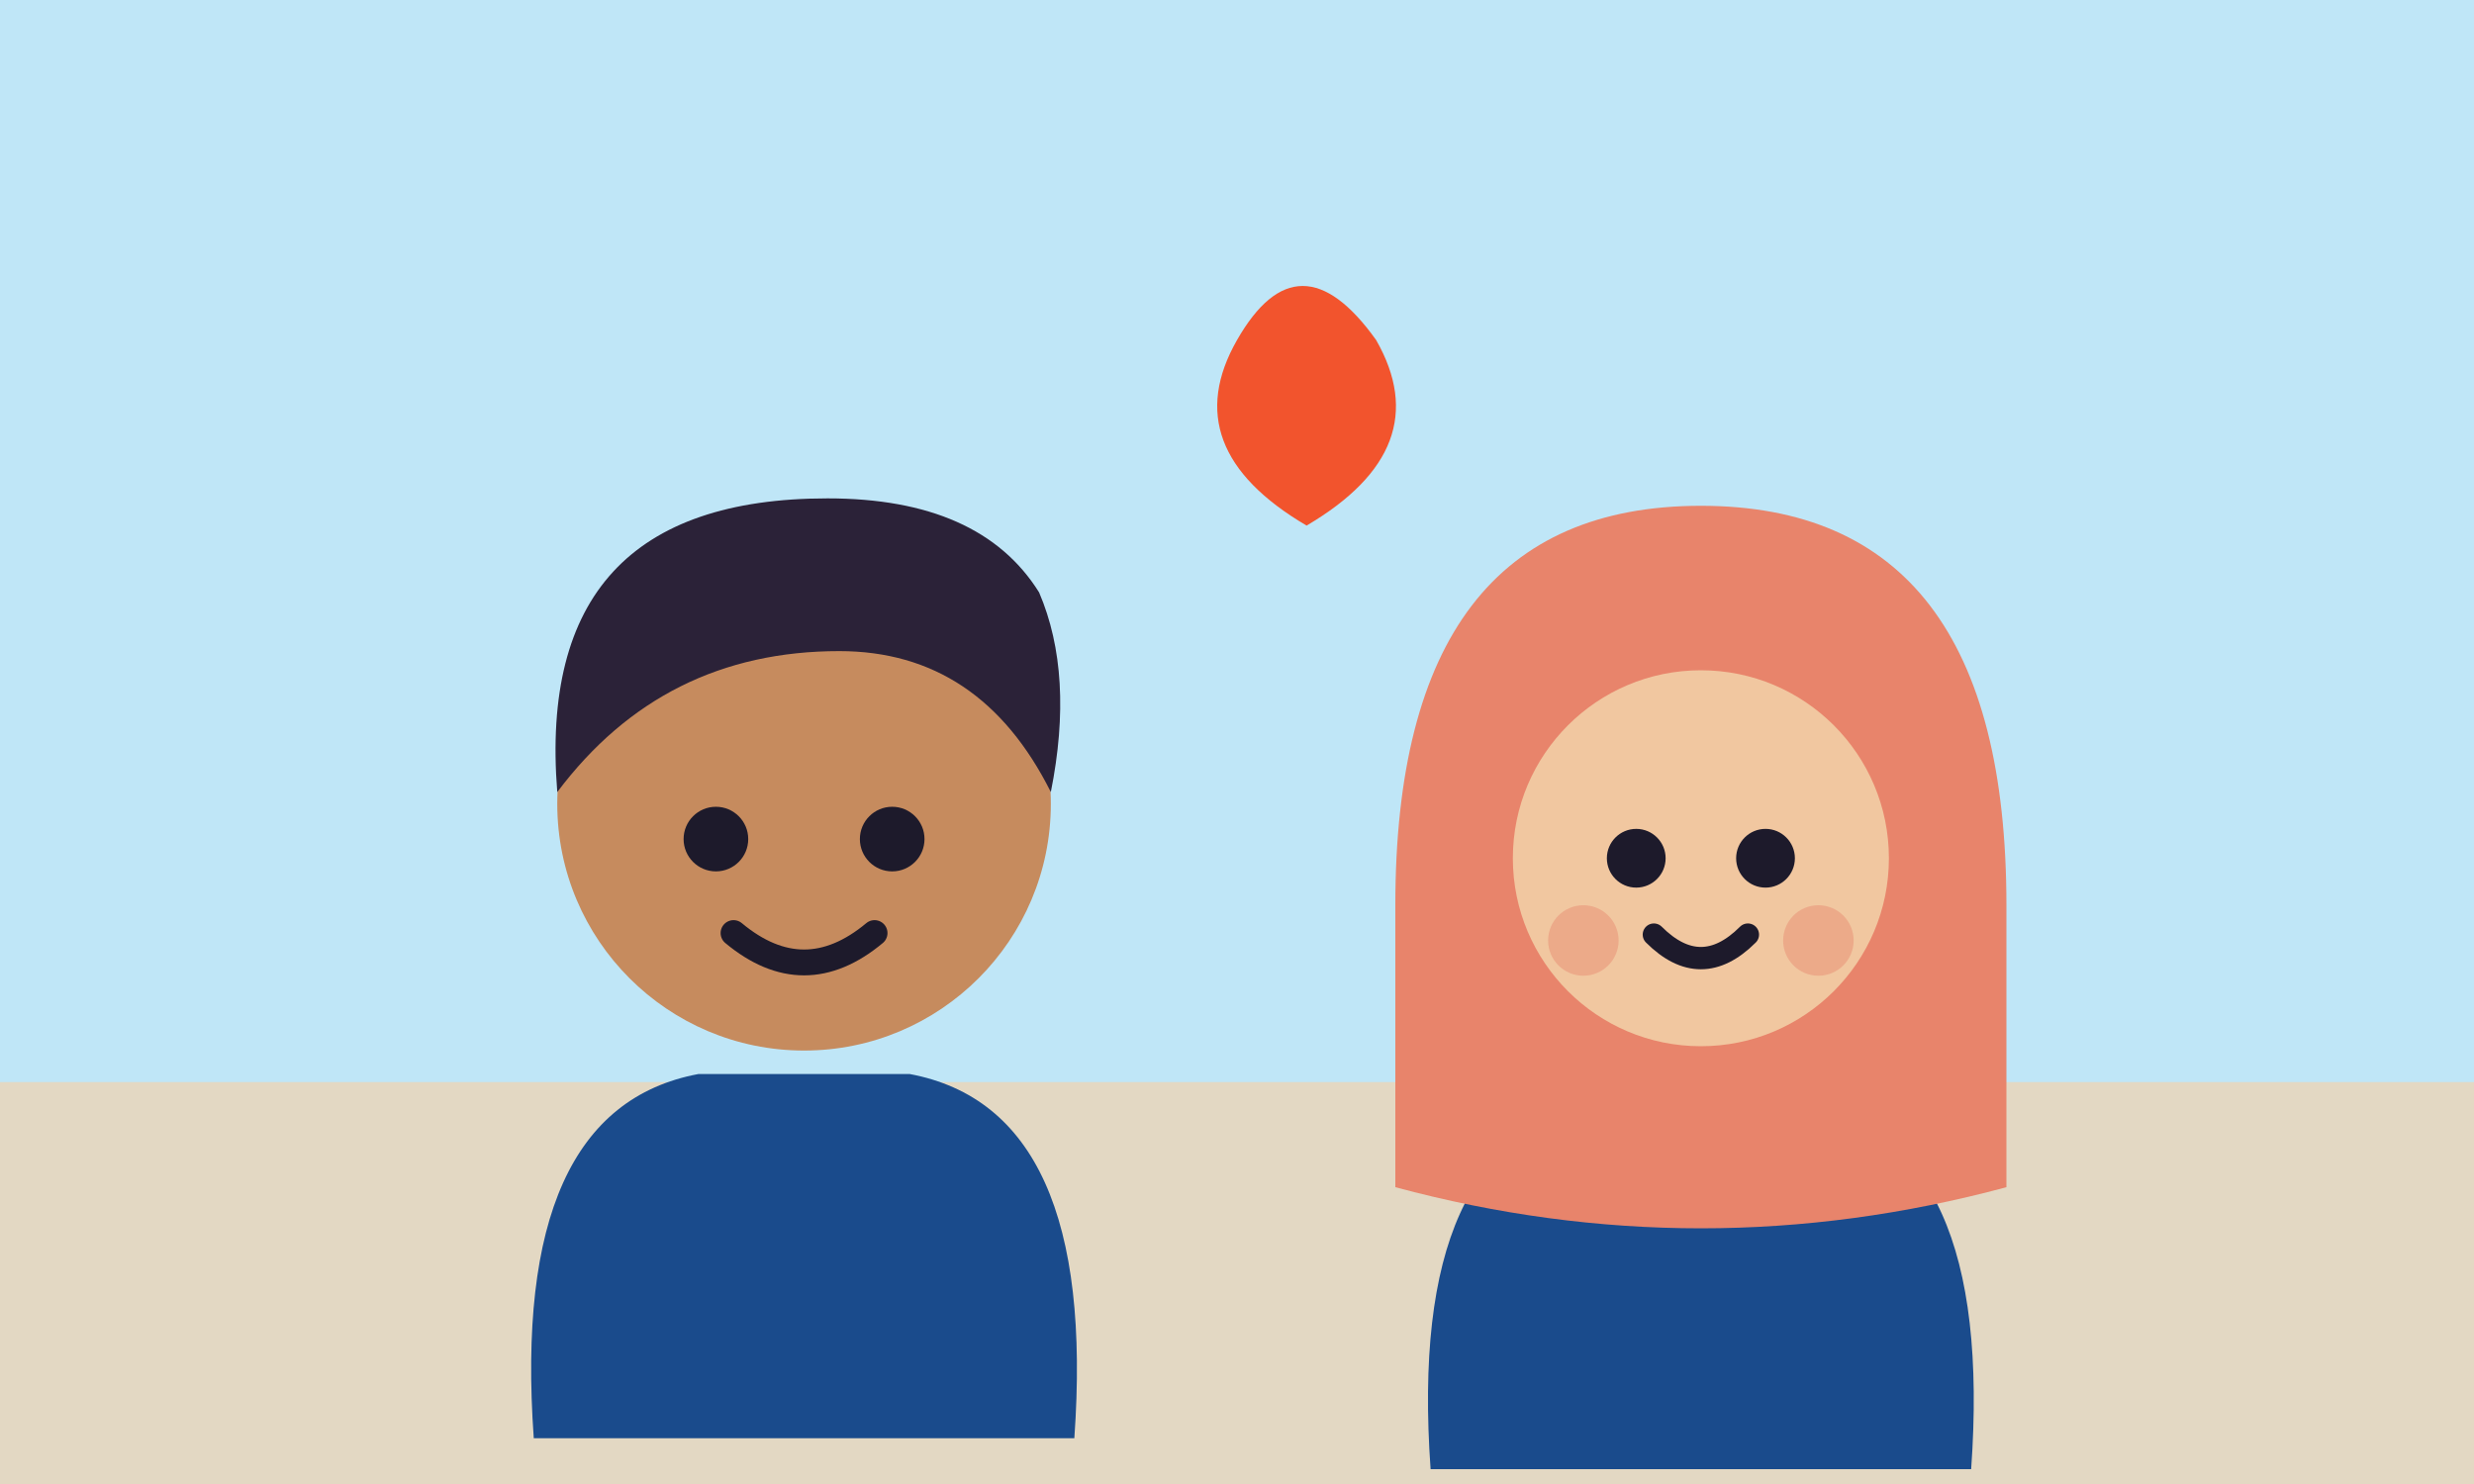
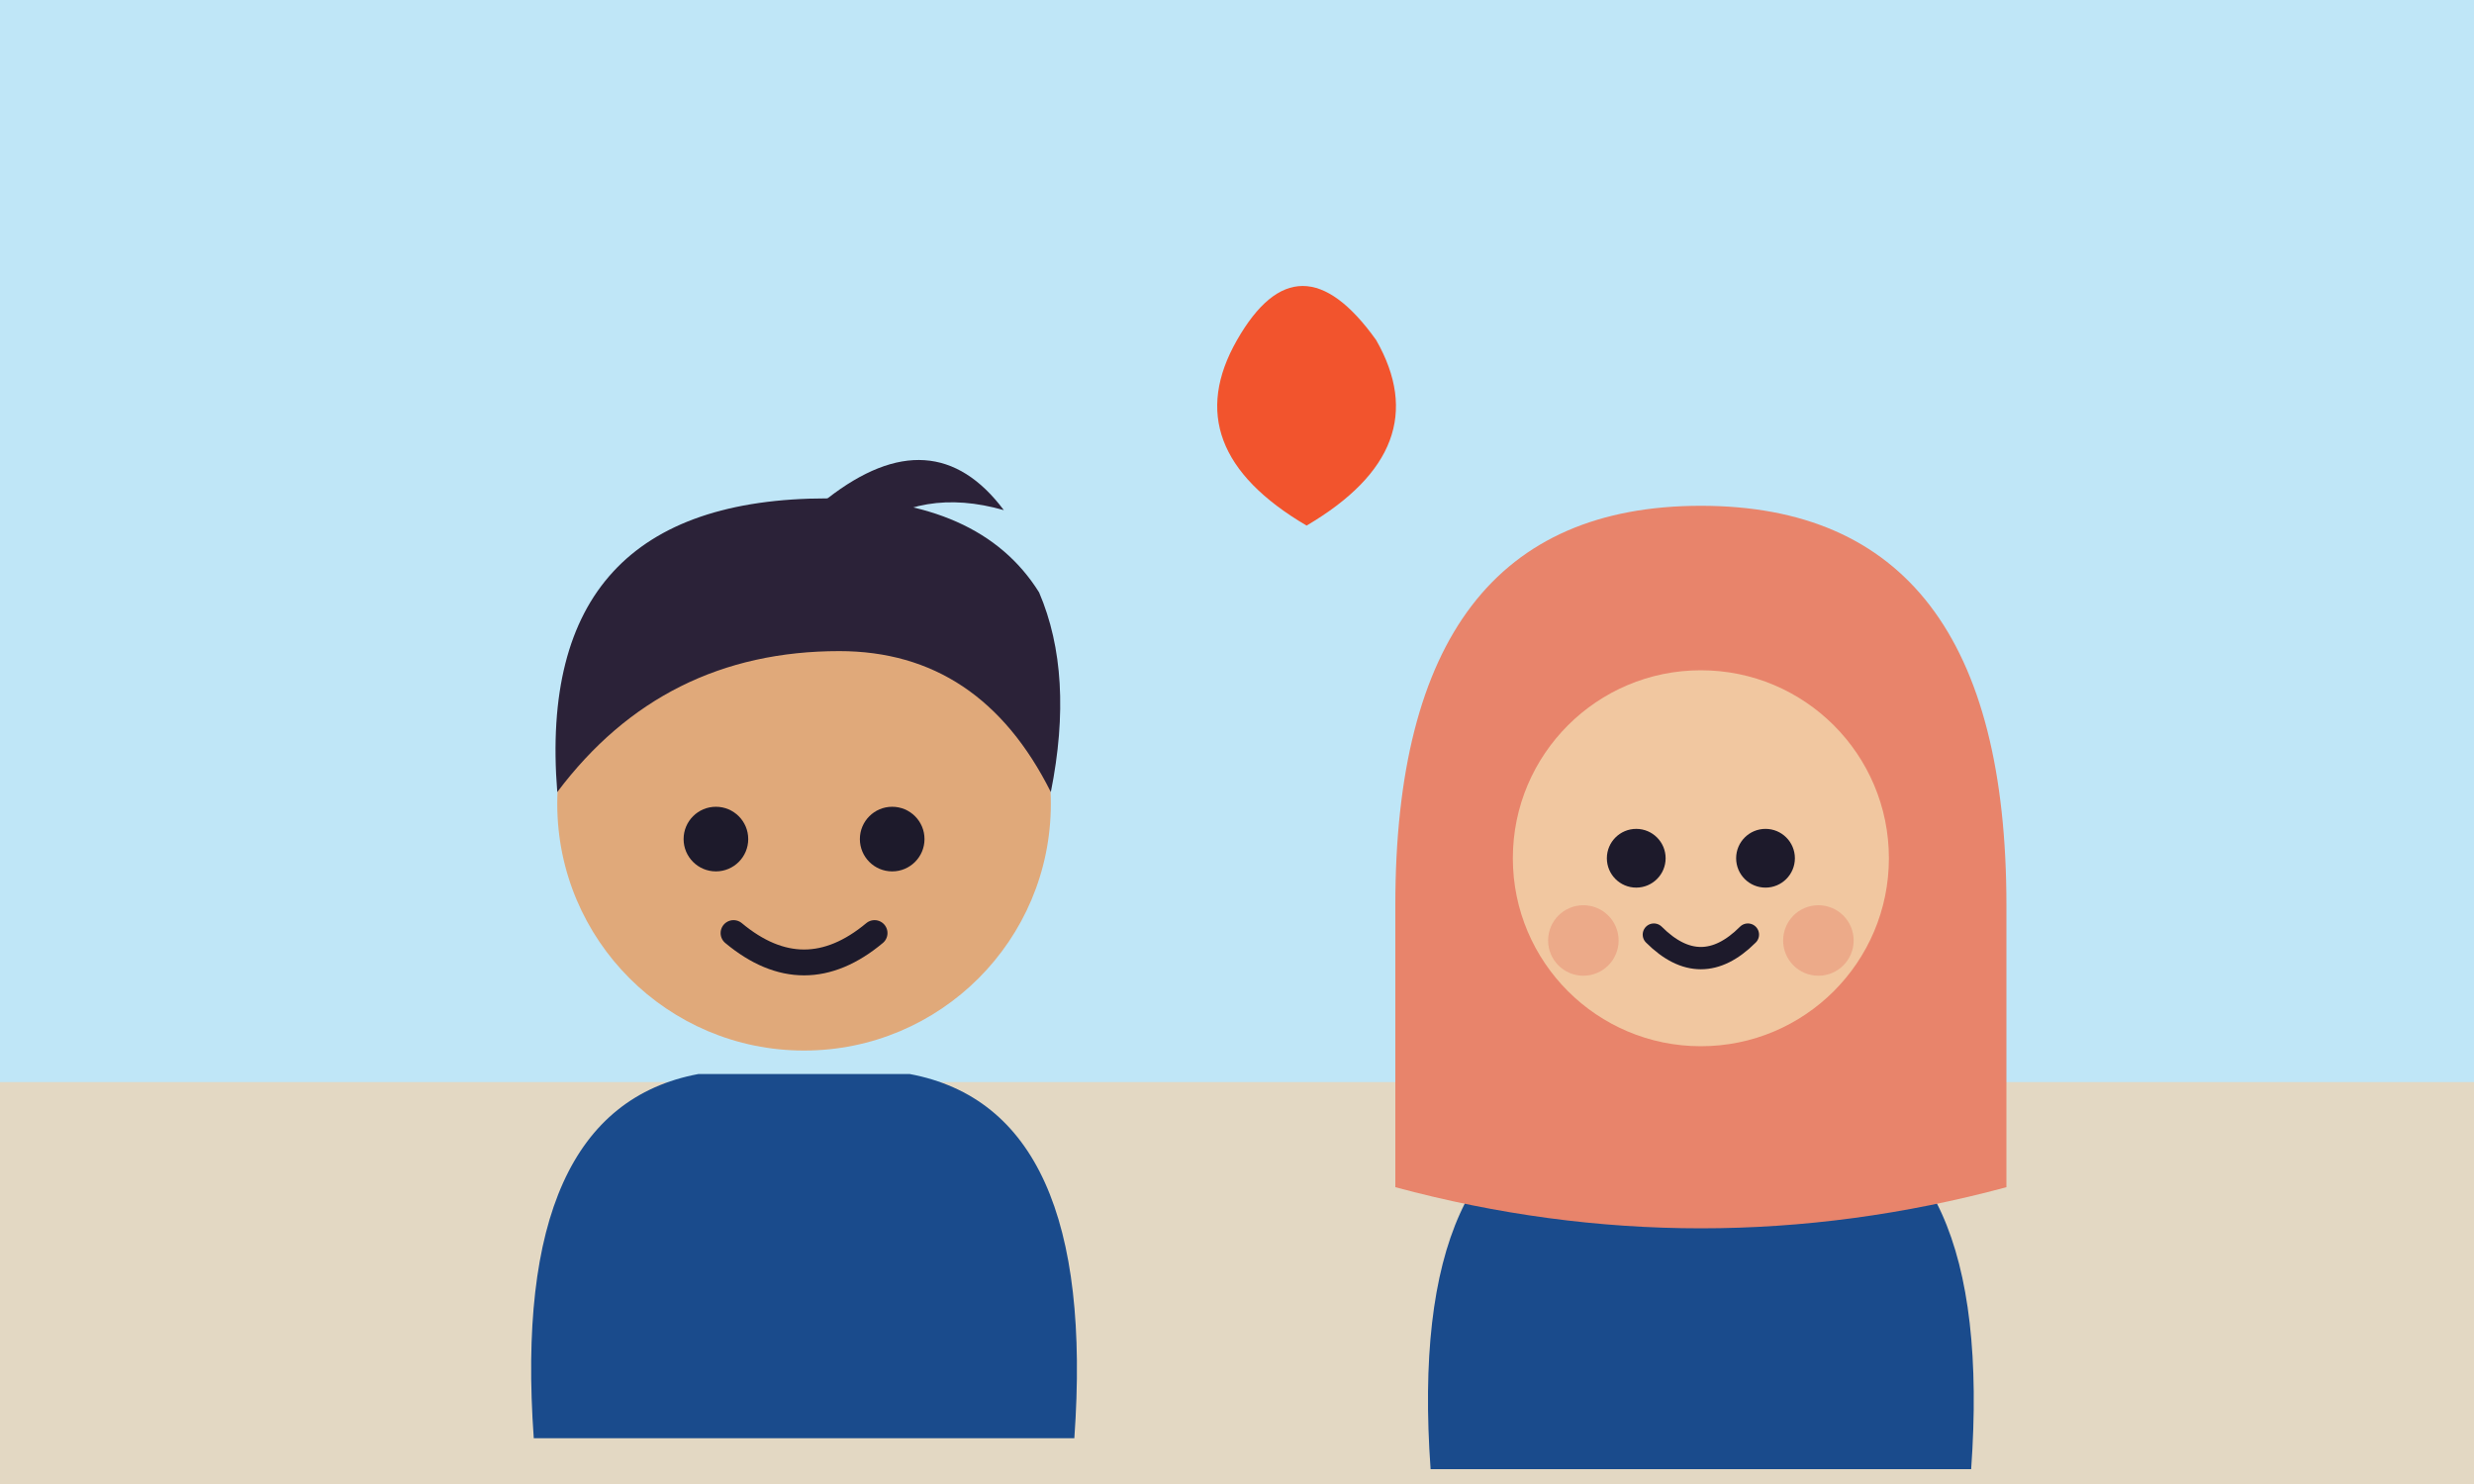
<svg xmlns="http://www.w3.org/2000/svg" width="160" height="96" viewBox="0 0 160 96">
  <rect width="160" height="96" fill="#BFE6F7" />
  <rect y="70" width="160" height="26" fill="#E3D8C3" />
  <g transform="translate(52 52) scale(0.38)">
    <path d="M-46 108 Q-50 52 -18 46 L18 46 Q50 52 46 108 Z" fill="#1A4B8C" />
-     <circle r="42" fill="#C68B5E" />
+     <circle r="42" fill="#E0A97A" />
    <path d="M-42 -2 Q-46 -52 4 -52 Q30 -52 40 -36 Q46 -22 42 -2 Q30 -26 6 -26 Q-24 -26 -42 -2 Z" fill="#2B2238" />
+     <path d="M4 -52 Q22 -66 34 -50 Q20 -54 10 -46 Z" fill="#2B2238" />
    <circle cx="-15" cy="6" r="5.5" fill="#1D1A2B" />
    <circle cx="15" cy="6" r="5.5" fill="#1D1A2B" />
    <path d="M-12 22 Q0 32 12 22" fill="none" stroke="#1D1A2B" stroke-width="4.4" stroke-linecap="round" />
  </g>
  <g transform="translate(110 54) scale(0.38)">
    <path d="M-46 108 Q-50 52 -18 46 L18 46 Q50 52 46 108 Z" fill="#1A4B8C" />
    <path d="M-52 12 Q-52 -56 0 -56 Q52 -56 52 12 L52 60 Q0 74 -52 60 Z" fill="#E8846B" />
    <circle cx="0" cy="4" r="32" fill="#F1C7A0" />
    <circle cx="-11" cy="4" r="5" fill="#1D1A2B" />
    <circle cx="11" cy="4" r="5" fill="#1D1A2B" />
    <circle cx="-20" cy="18" r="6" fill="#E9967A" opacity="0.6" />
    <circle cx="20" cy="18" r="6" fill="#E9967A" opacity="0.6" />
    <path d="M-8 17 Q0 25 8 17" fill="none" stroke="#1D1A2B" stroke-width="3.8" stroke-linecap="round" />
  </g>
  <path d="M80 22 q4 -7 9 0 q4 7 -4.5 12 q-8.5 -5 -4.5 -12 Z" fill="#F2542D" />
</svg>
